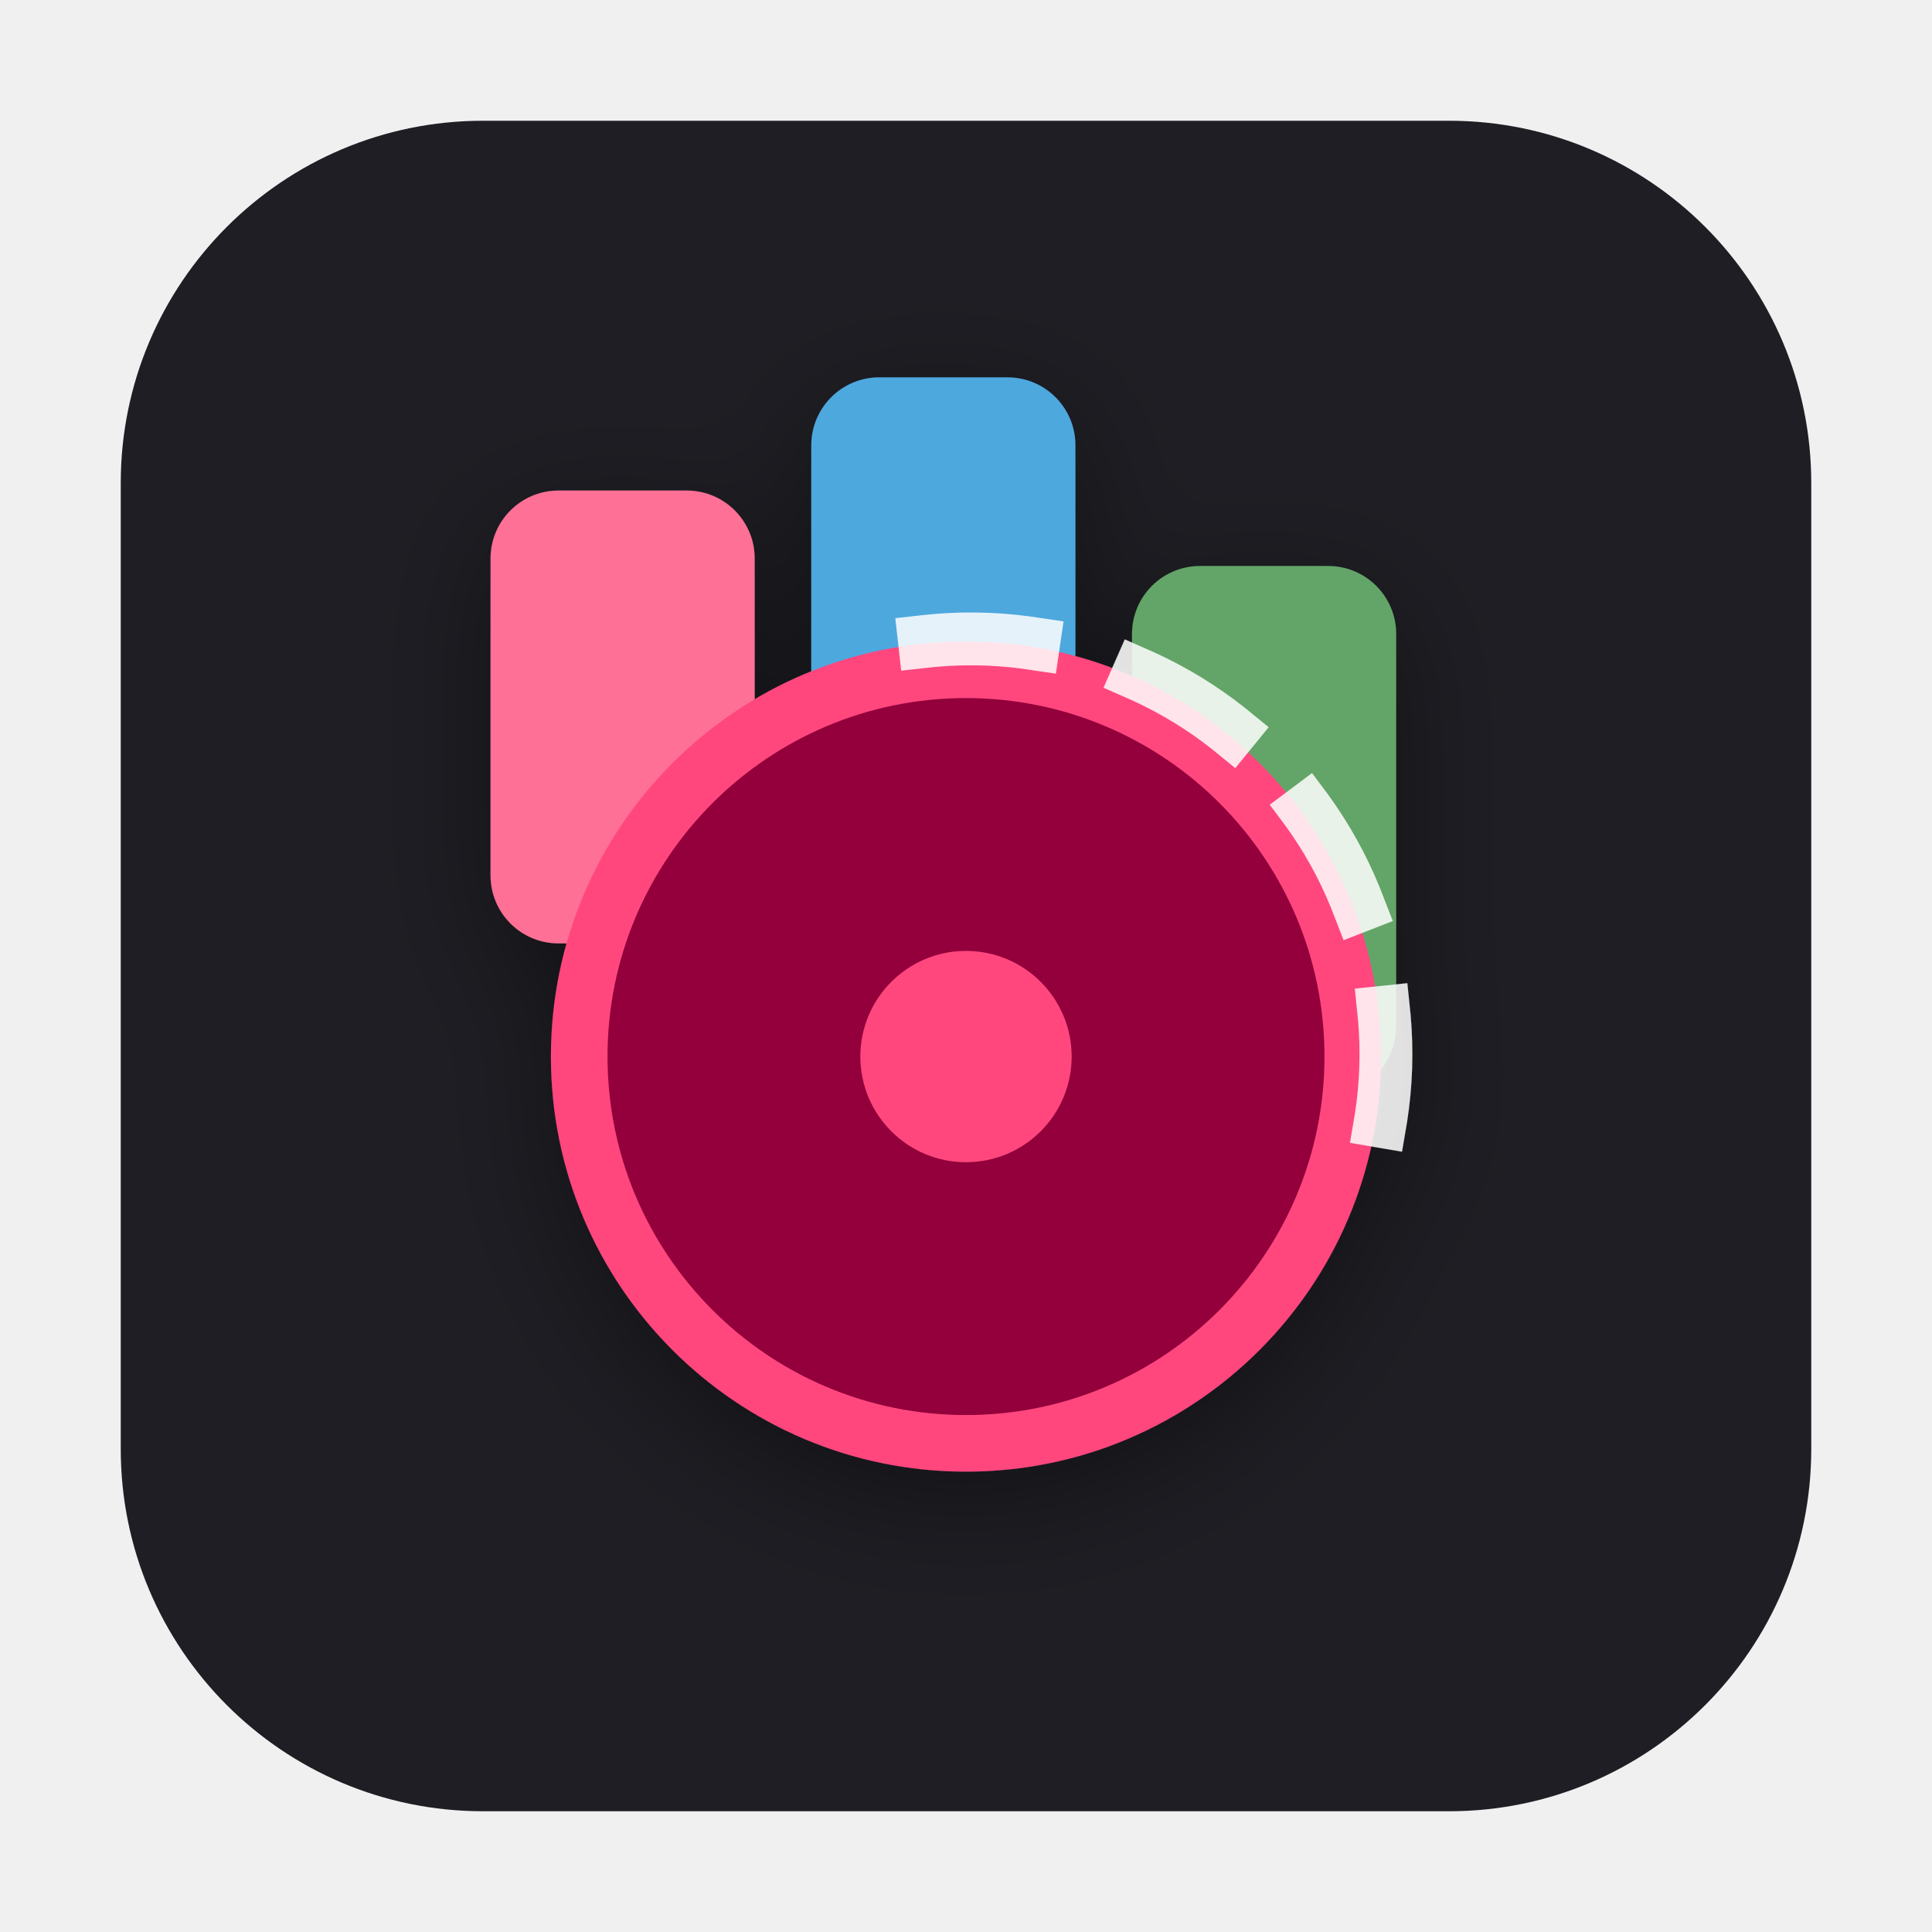
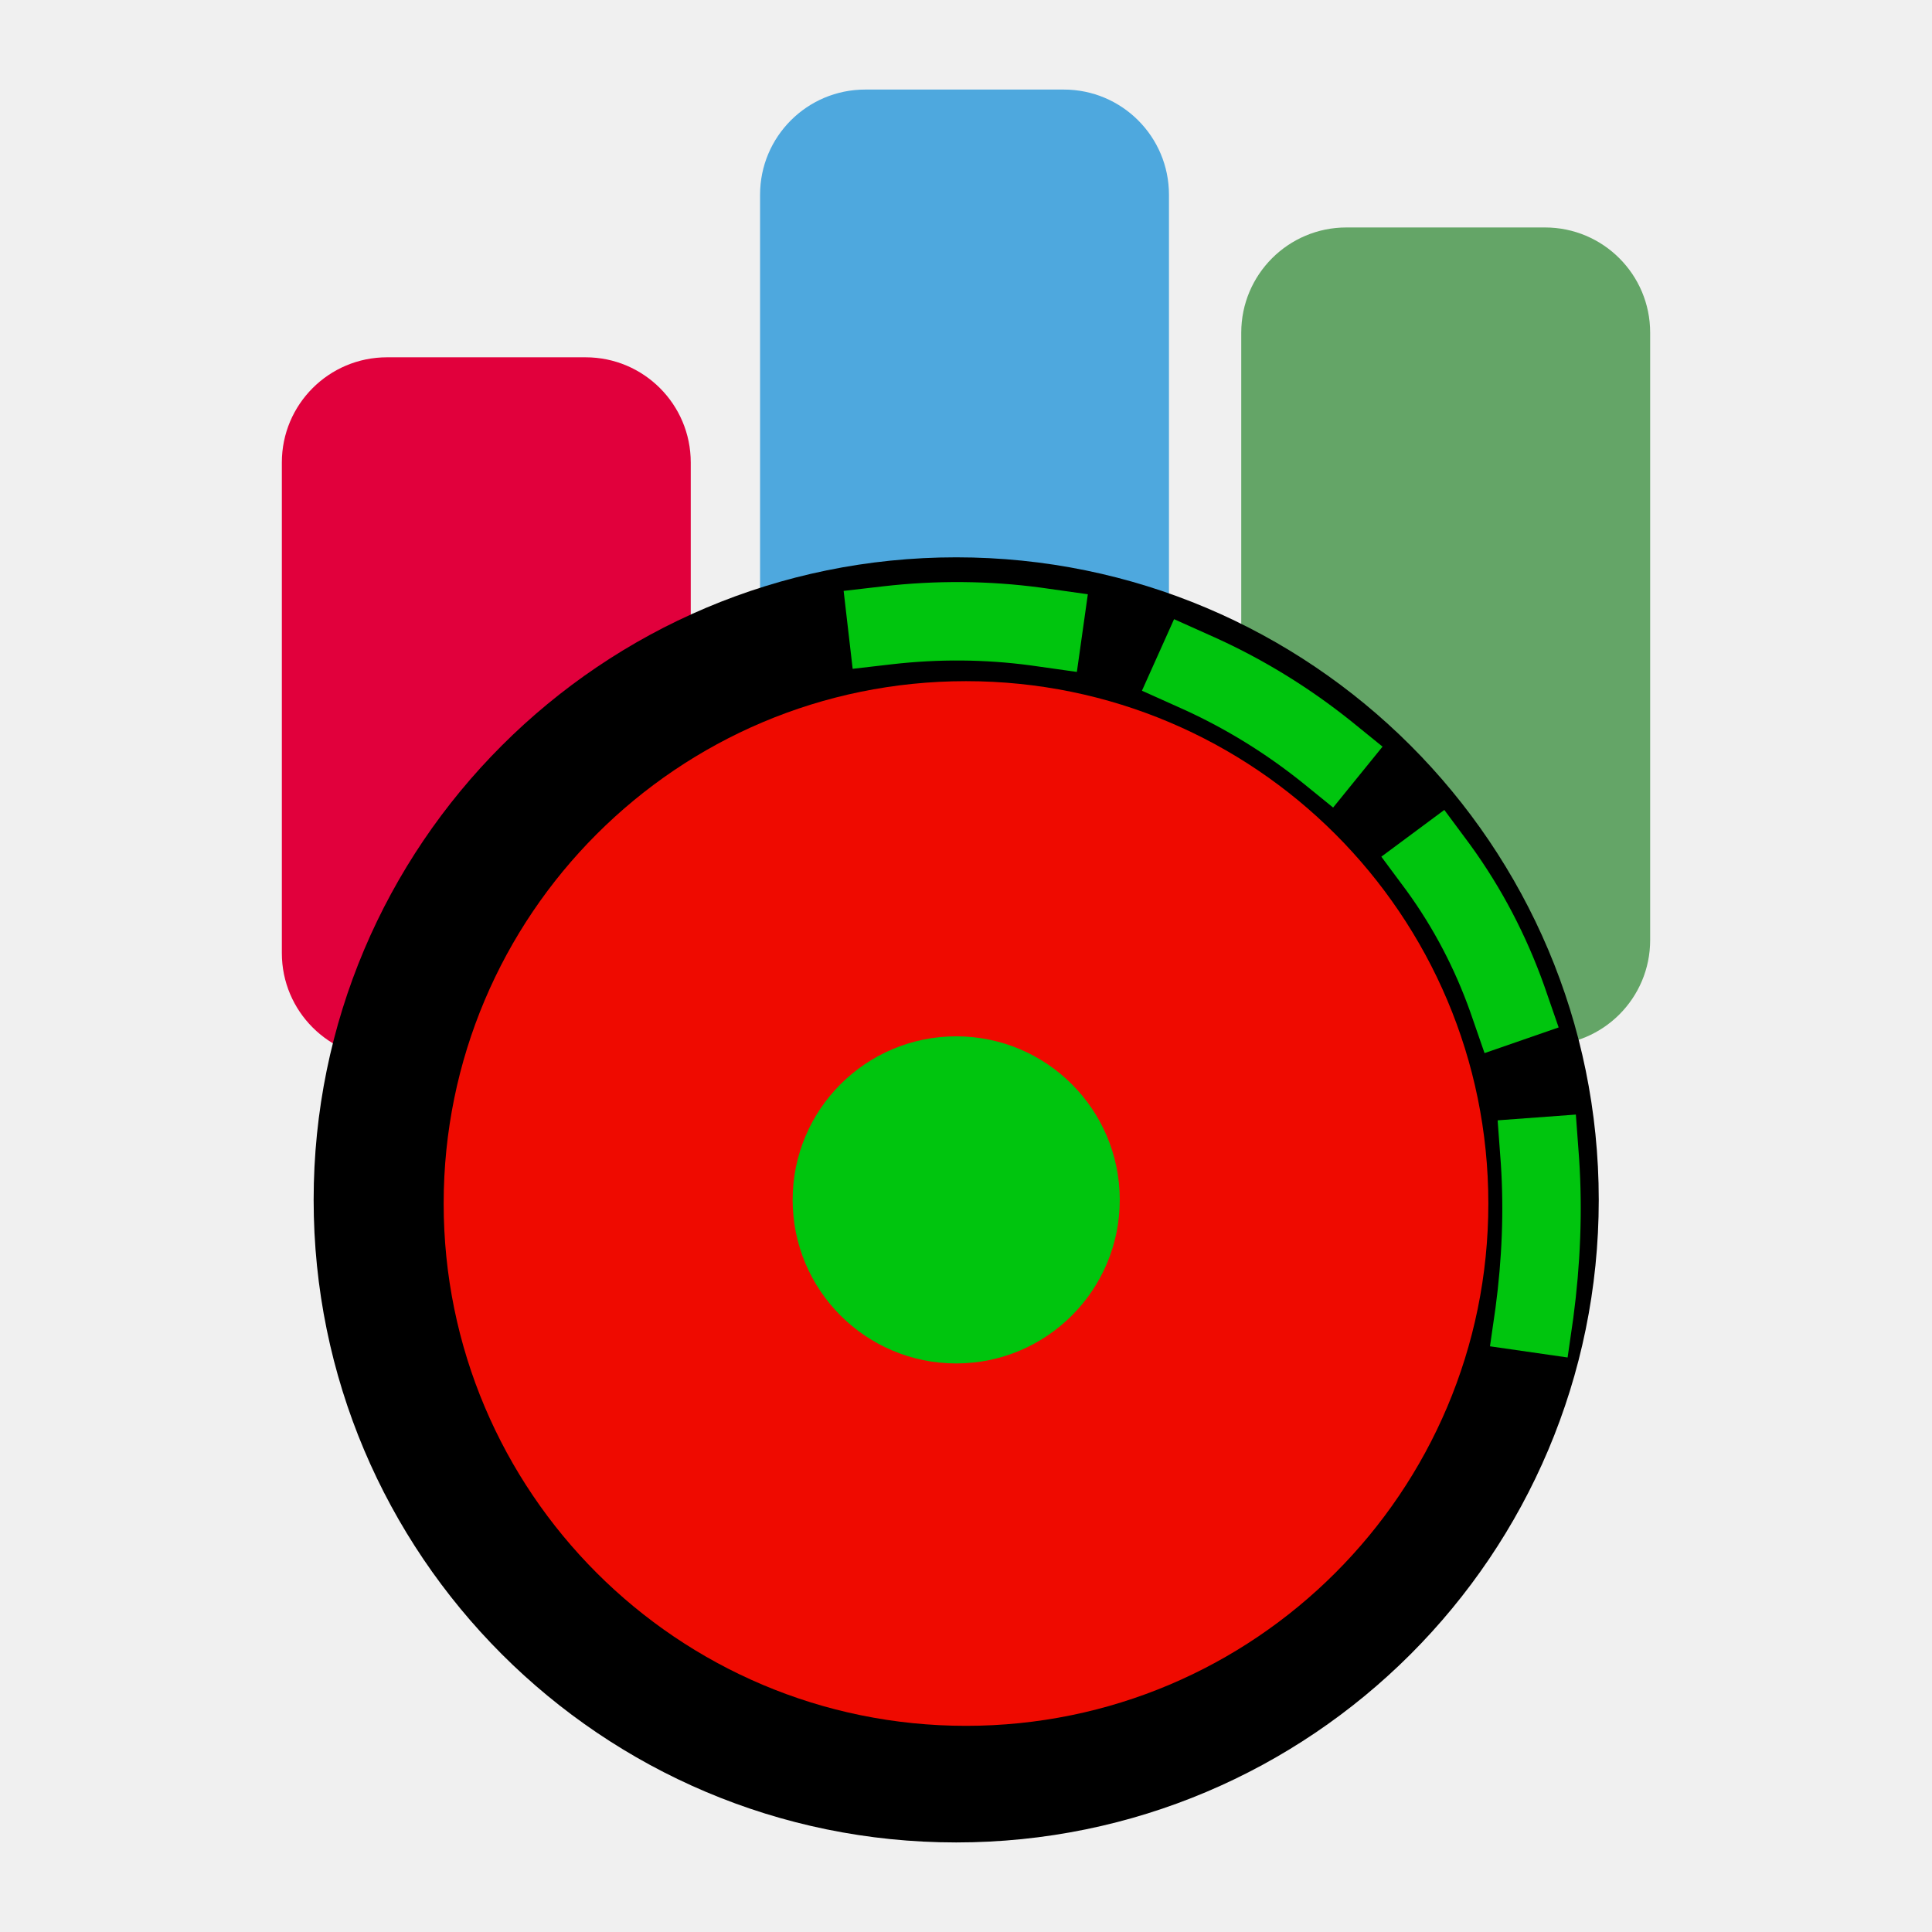
- <svg xmlns="http://www.w3.org/2000/svg" viewBox="0 0 512 512" width="512" height="512">
-   <rect x="32" y="32" width="448" height="448" rx="96" ry="96" fill="#1E1E24" />
-   <defs>
-     <filter id="softShadow" x="-20%" y="-20%" width="140%" height="140%">
+ <svg xmlns="http://www.w3.org/2000/svg" viewBox="0 0 512 512" width="512" height="512" version="1.1">
+   <defs id="defs1">
+     <marker style="overflow:visible" id="ArrowWideRounded" refX="0" refY="0" orient="auto-start-reverse" markerWidth="1" markerHeight="1" viewBox="0 0 1 1" preserveAspectRatio="xMidYMid">
+       <path style="fill:none;stroke:context-stroke;stroke-width:1;stroke-linecap:round" d="M 3,-3 0,0 3,3" transform="rotate(180,0.125,0)" id="path2" />
+     </marker>
+     <marker style="overflow:visible" id="marker7" refX="0" refY="0" orient="auto-start-reverse" markerWidth="1" markerHeight="1" viewBox="0 0 1 1" preserveAspectRatio="xMidYMid">
+       <path style="fill:none;stroke:context-stroke;stroke-width:1;stroke-linecap:butt" d="M 3,-3 0,0 3,3" transform="rotate(180,0.125,0)" id="path7" />
+     </marker>
+     <marker style="overflow:visible" id="ArrowWide" refX="0" refY="0" orient="auto-start-reverse" markerWidth="1" markerHeight="1" viewBox="0 0 1 1" preserveAspectRatio="xMidYMid">
+       <path style="fill:none;stroke:context-stroke;stroke-width:1;stroke-linecap:butt" d="M 3,-3 0,0 3,3" transform="rotate(180,0.125,0)" id="path1" />
+     </marker>
+     <filter id="softShadow" x="0" y="0" width="1.018" height="1">
      <feDropShadow dx="0" dy="8" stdDeviation="16" flood-color="#000000" flood-opacity="0.4" />
    </filter>
  </defs>
-   <g filter="url(#softShadow)">
-     <rect x="130" y="130" width="70" height="120" rx="18" ry="18" fill="#FF7096" />
-     <rect x="215" y="100" width="70" height="200" rx="18" ry="18" fill="#4EA8DE" />
-     <rect x="300" y="150" width="70" height="140" rx="18" ry="18" fill="#64A567" />
-     <circle cx="256" cy="280" r="110" fill="#FF477E" />
-     <circle cx="256" cy="280" r="95" fill="#93003A" />
-     <circle cx="256" cy="280" r="28" fill="#FF477E" />
-     <path d="M245 170 A110 110 0 0 1 364 306" fill="none" stroke="#FFFFFF" stroke-width="14" stroke-dashoffset="" stroke-linecap="square" stroke-dasharray="29" opacity="0.85" />
+   <g id="g6" transform="matrix(1.548041,0,0,1.548041,-142.8955,-115.4704)">
+     <rect x="140.557" y="135.758" width="70" height="120" rx="18" ry="18" fill="#ff7096" id="rect2" style="fill:#e1003c;fill-opacity:1;stroke-width:1;stroke-dasharray:none" />
+     <rect x="222.423" y="89.923" width="70" height="200" rx="18" ry="18" fill="#4ea8de" id="rect3" />
+     <rect x="304.799" y="113.531" width="70" height="140" rx="18" ry="18" fill="#64a567" id="rect4" />
+     <circle cx="256" cy="280" r="110" fill="#FF477E" id="circle4" style="fill:#000000;fill-opacity:1;stroke-width:1;stroke-dasharray:none" />
+     <circle cx="257.678" cy="280.62" fill="#93003A" id="circle5" style="fill:#ef0a00;fill-opacity:1;stroke-width:0.941" r="89.42" />
+     <circle cx="256" cy="280" r="28" fill="#FF477E" id="circle6" style="fill:#00c50e;fill-opacity:1" />
+     <path d="m 244.172,181.645 c 34.48,-3.995 67.431,9.367 90.279,36.286 22.848,26.92 25.875,63.051 17.457,97.752" fill="none" stroke="#FFFFFF" stroke-width="14" stroke-linecap="square" stroke-dasharray="29" opacity="0.85" id="path6" style="opacity:1;stroke:#00c50e;stroke-width:13.428;stroke-linejoin:miter;stroke-miterlimit:4;stroke-dasharray:26.856;stroke-dashoffset:0;stroke-opacity:1" />
  </g>
</svg>
